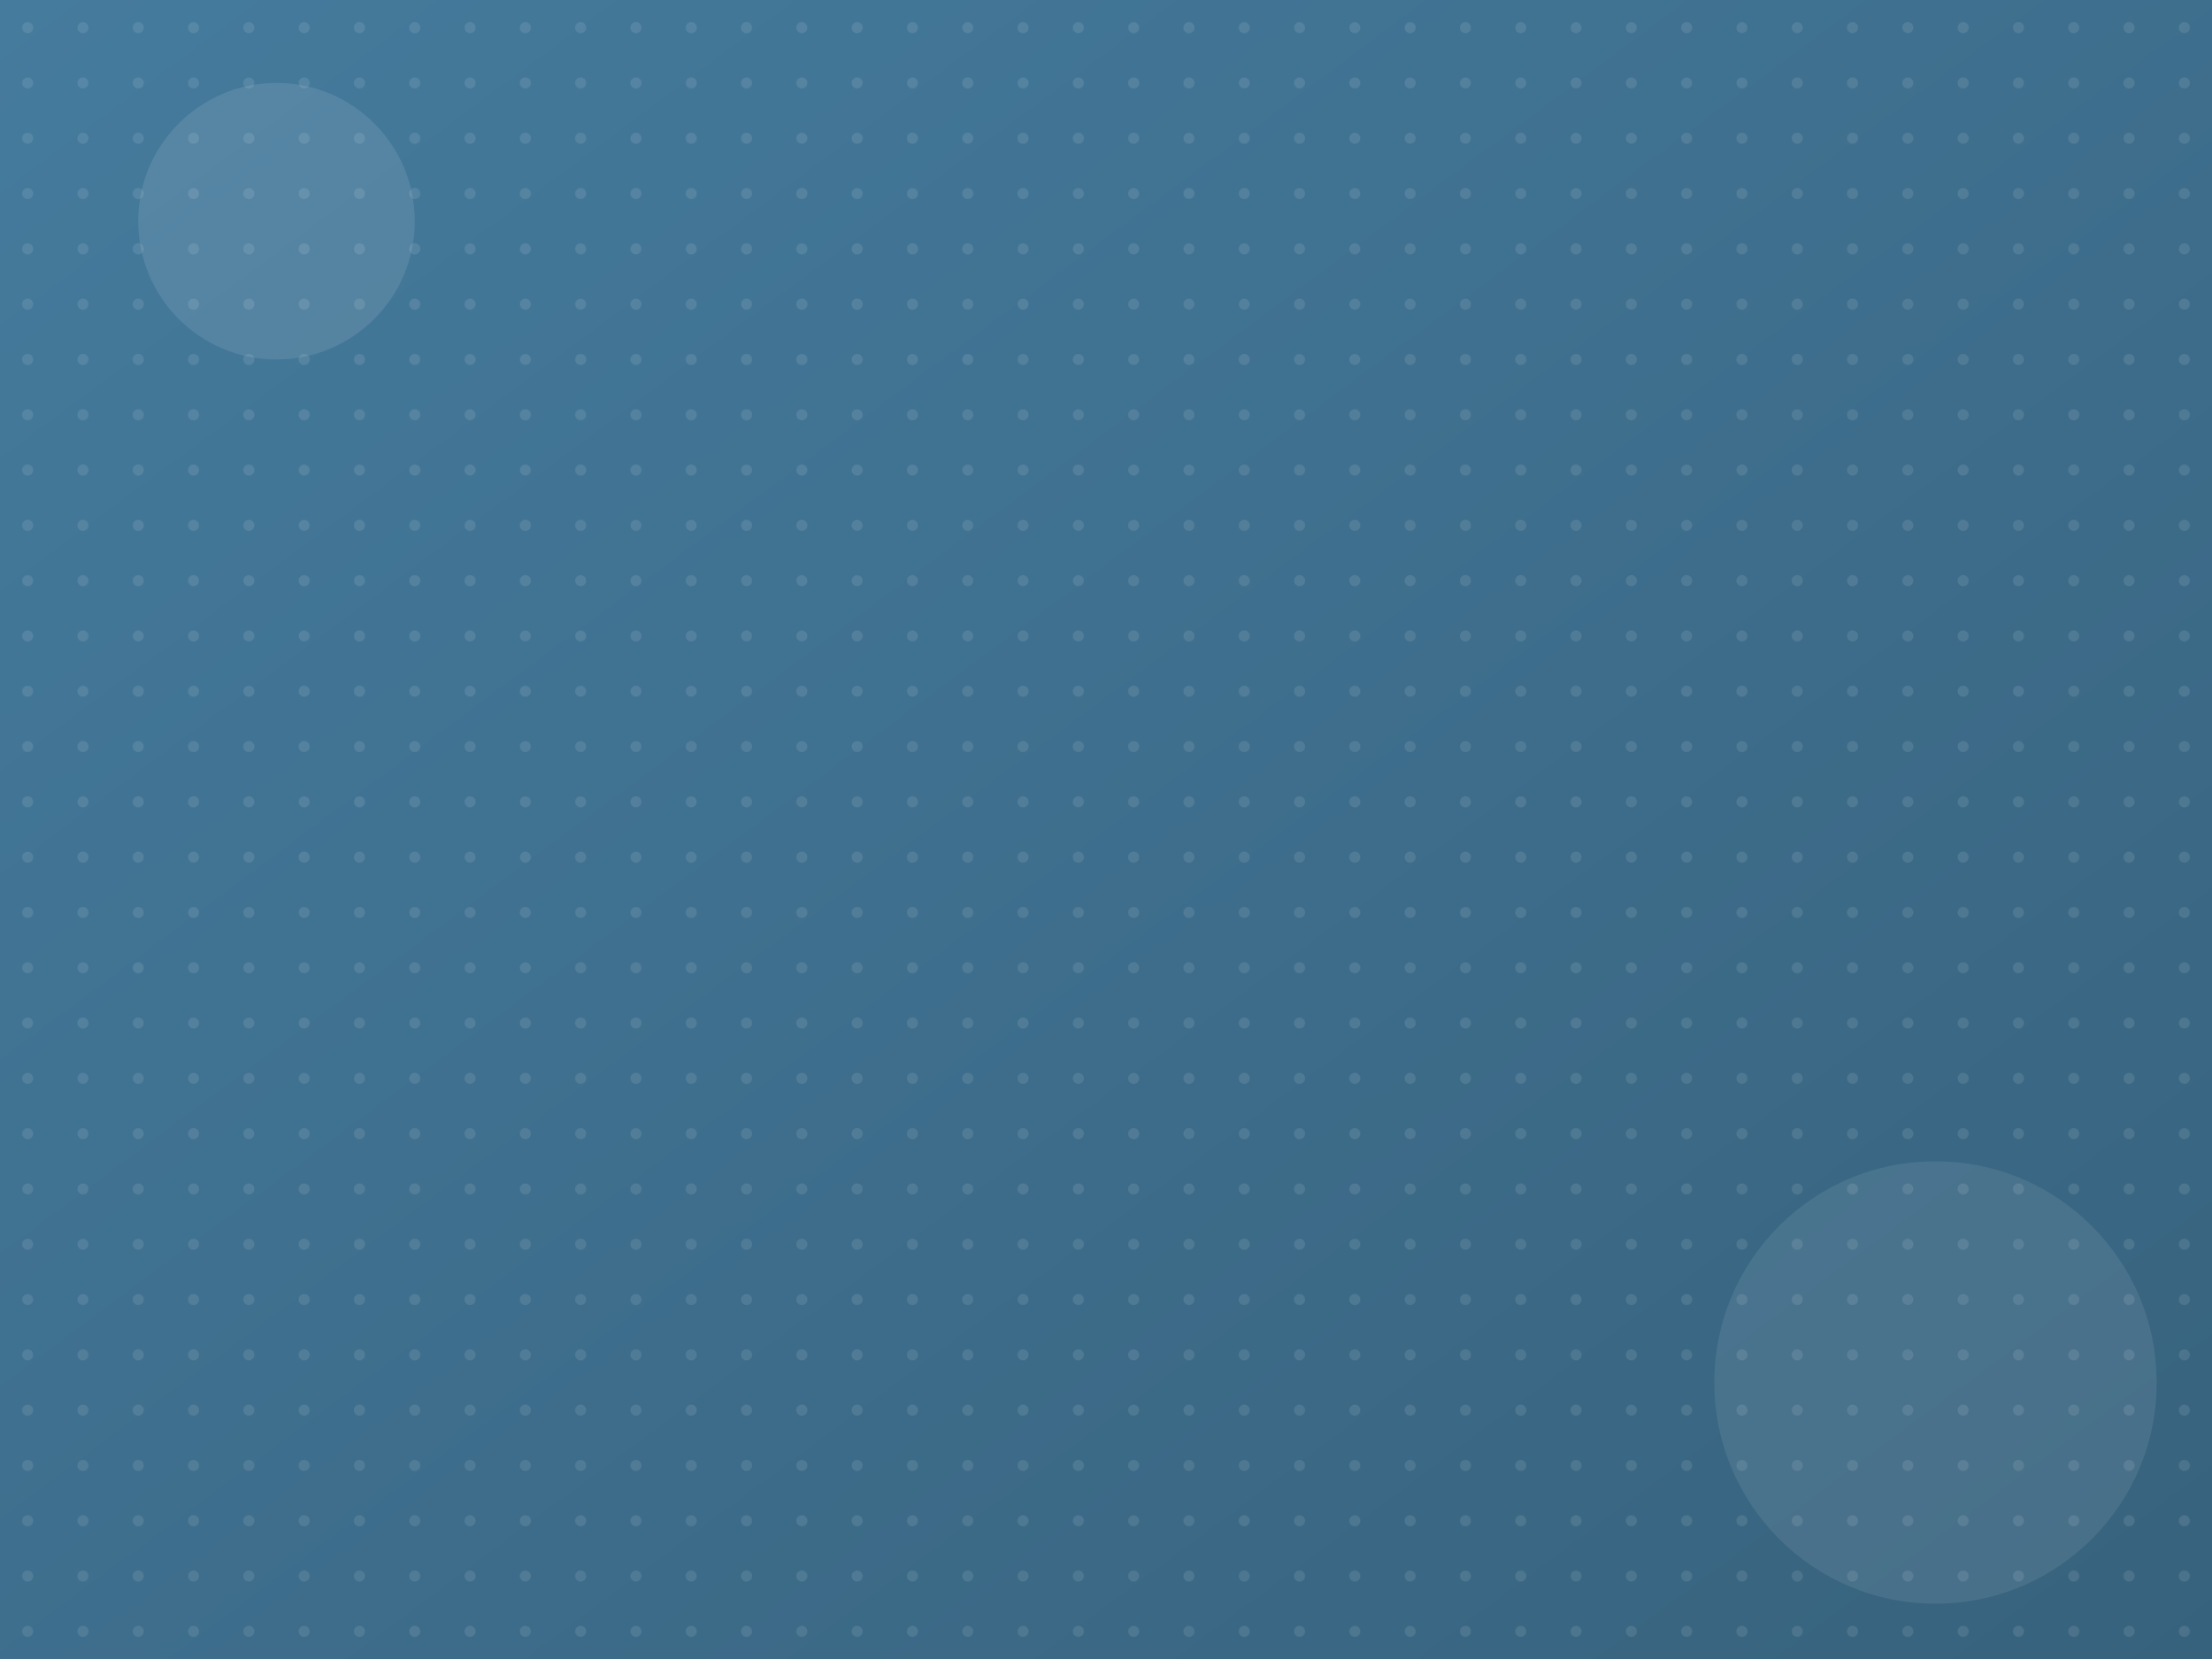
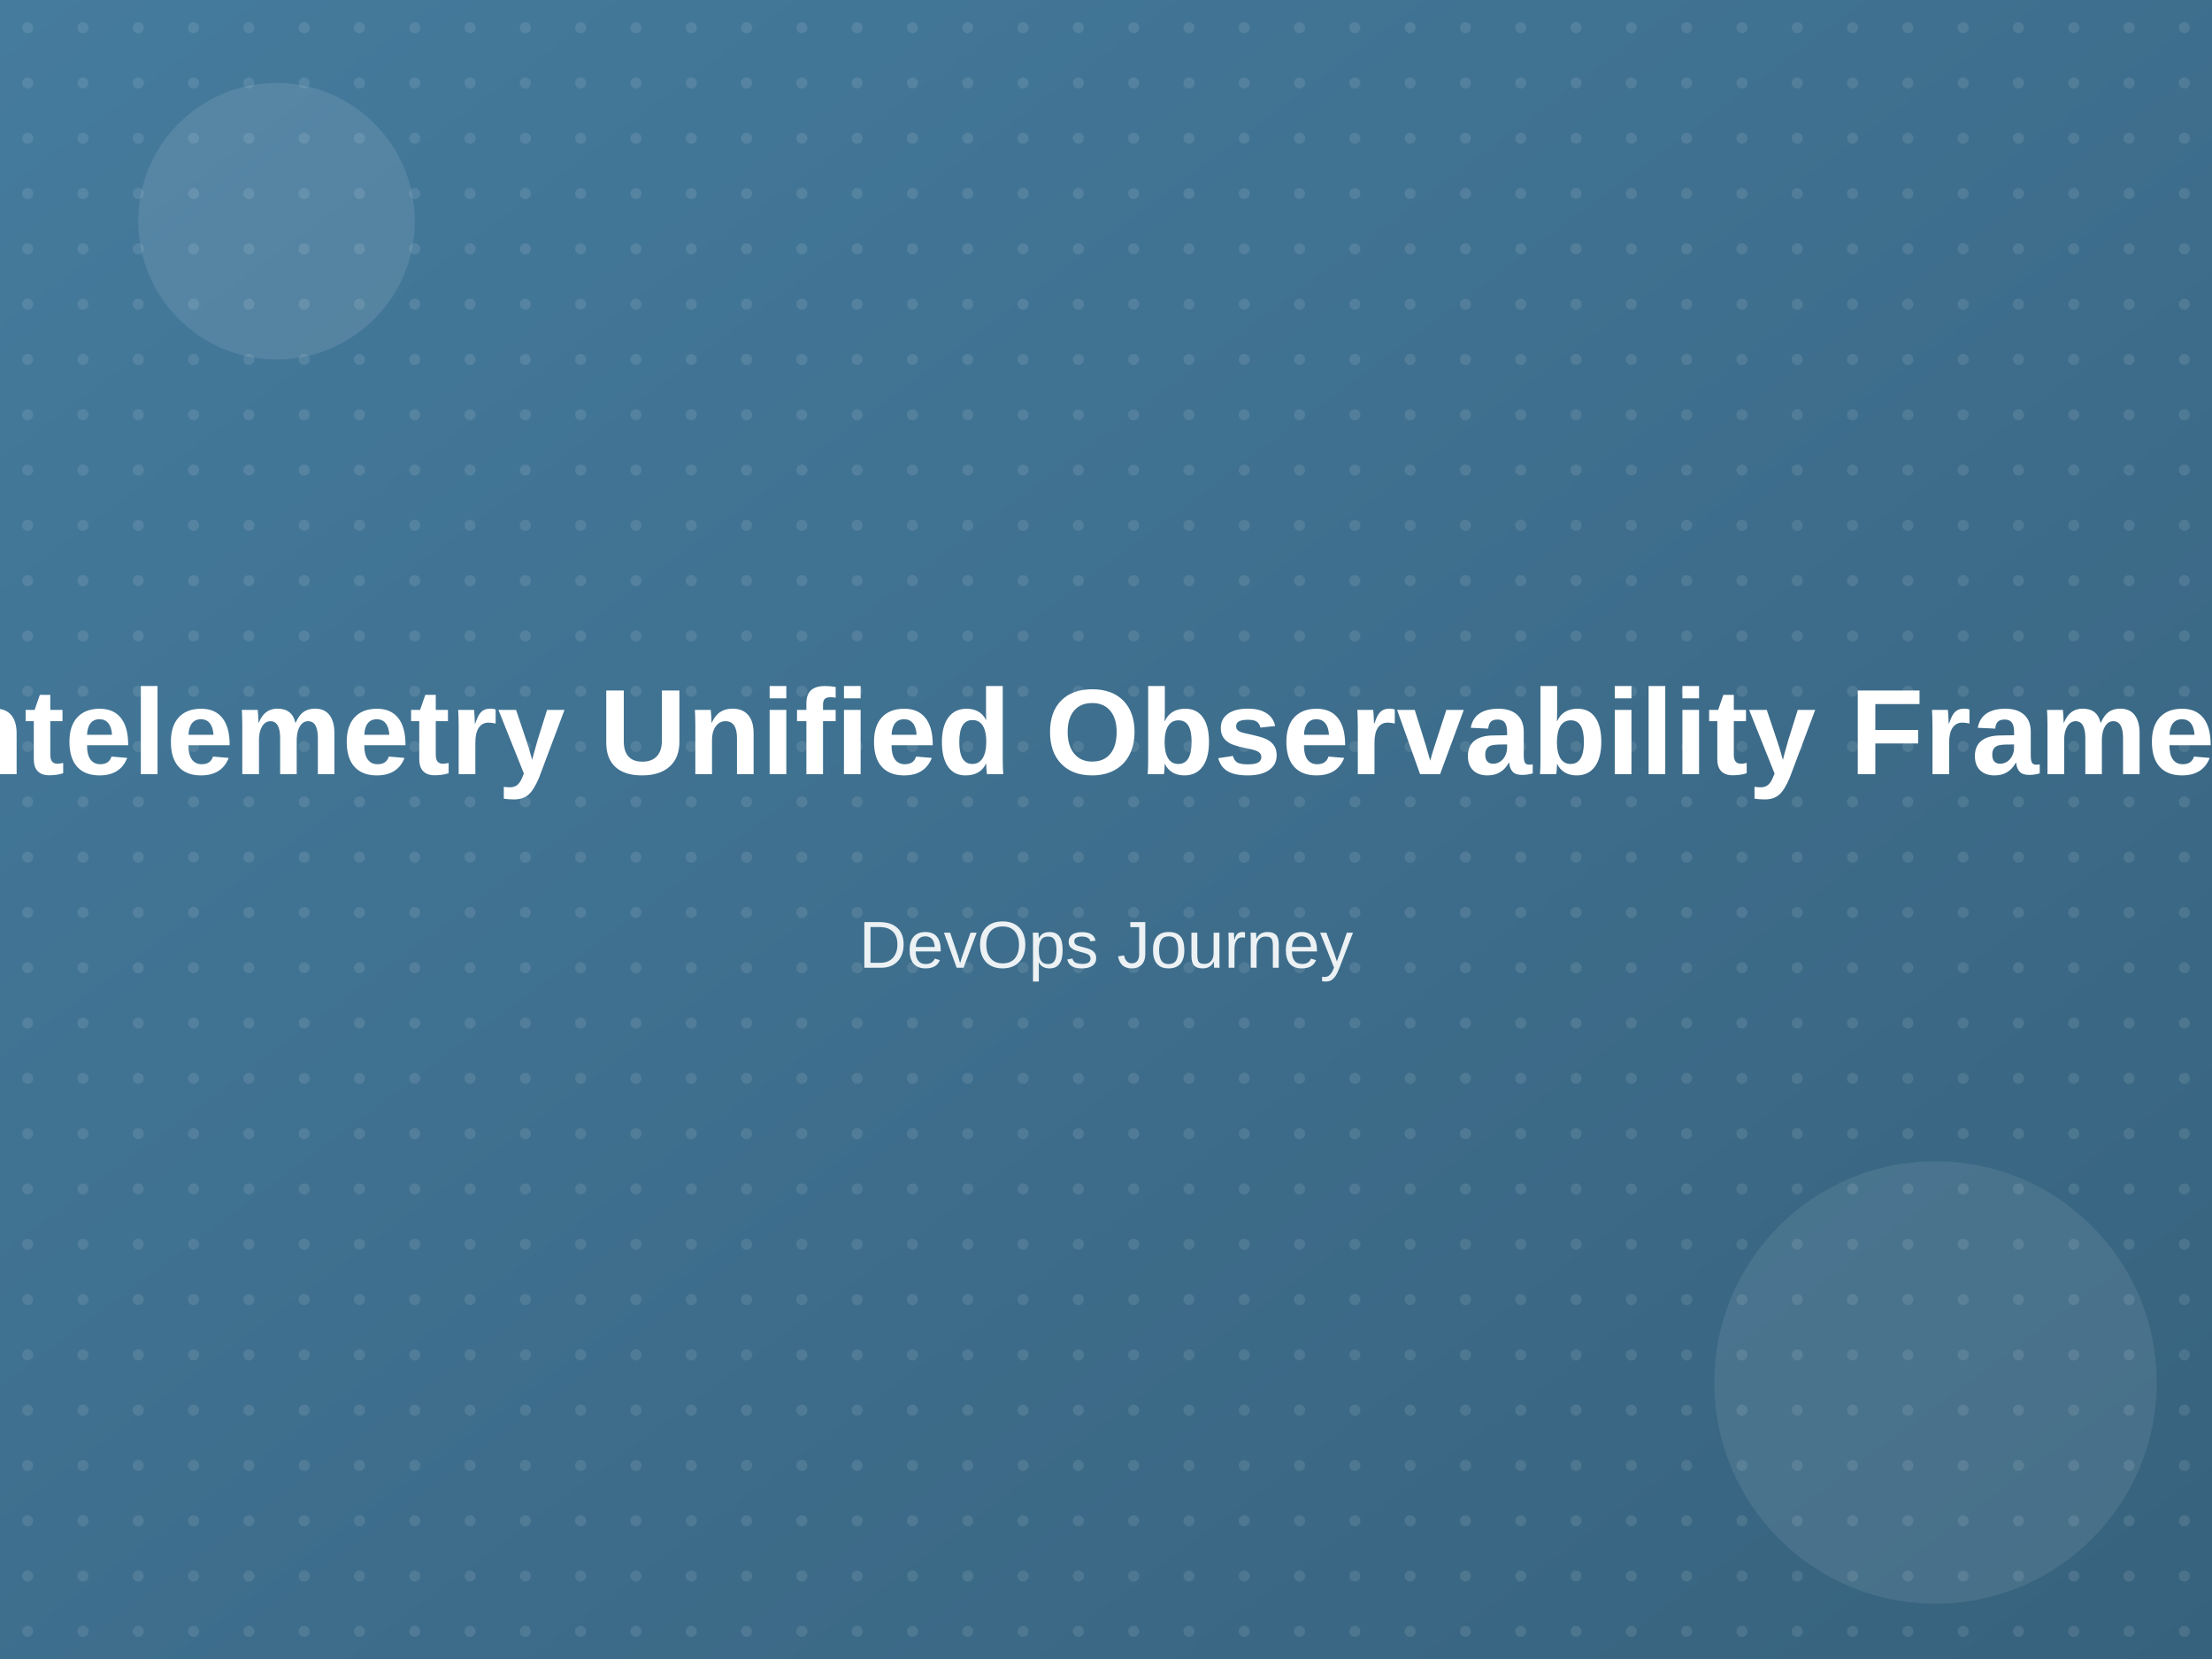
<svg xmlns="http://www.w3.org/2000/svg" width="800" height="600">
  <defs>
    <linearGradient id="grad" x1="0%" y1="0%" x2="100%" y2="100%">
      <stop offset="0%" style="stop-color:#457B9D;stop-opacity:1" />
      <stop offset="100%" style="stop-color:#37627d;stop-opacity:1" />
    </linearGradient>
    <pattern id="dots" x="20" y="20" width="20" height="20" patternUnits="userSpaceOnUse">
      <circle cx="10" cy="10" r="2" fill="rgba(255,255,255,0.1)" />
    </pattern>
  </defs>
  <rect width="800" height="600" fill="url(#grad)" />
  <rect width="800" height="600" fill="url(#dots)" />
  <circle cx="100" cy="80" r="50" fill="rgba(255,255,255,0.1)" />
  <circle cx="700" cy="500" r="80" fill="rgba(255,255,255,0.08)" />
+   <text x="400" y="280" font-size="44" font-family="Arial, sans-serif" font-weight="bold" text-anchor="middle" fill="white" word-spacing="10">
+     Opentelemetry Unified Observability Framework
+   </text>
+   <text x="400" y="350" font-size="24" font-family="Arial, sans-serif" text-anchor="middle" fill="rgba(255,255,255,0.9)">
+     DevOps Journey
+   </text>
</svg>
